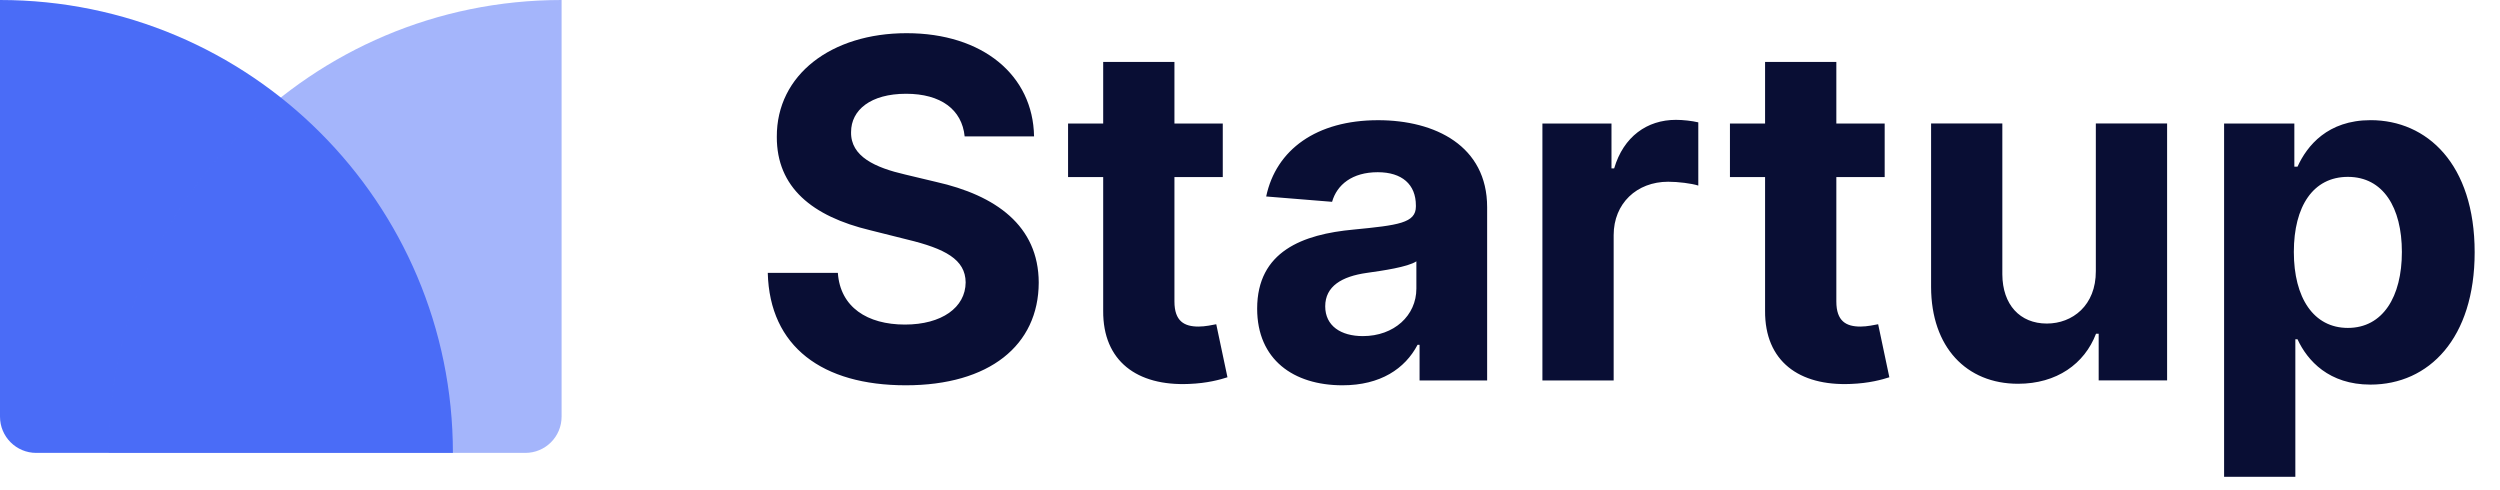
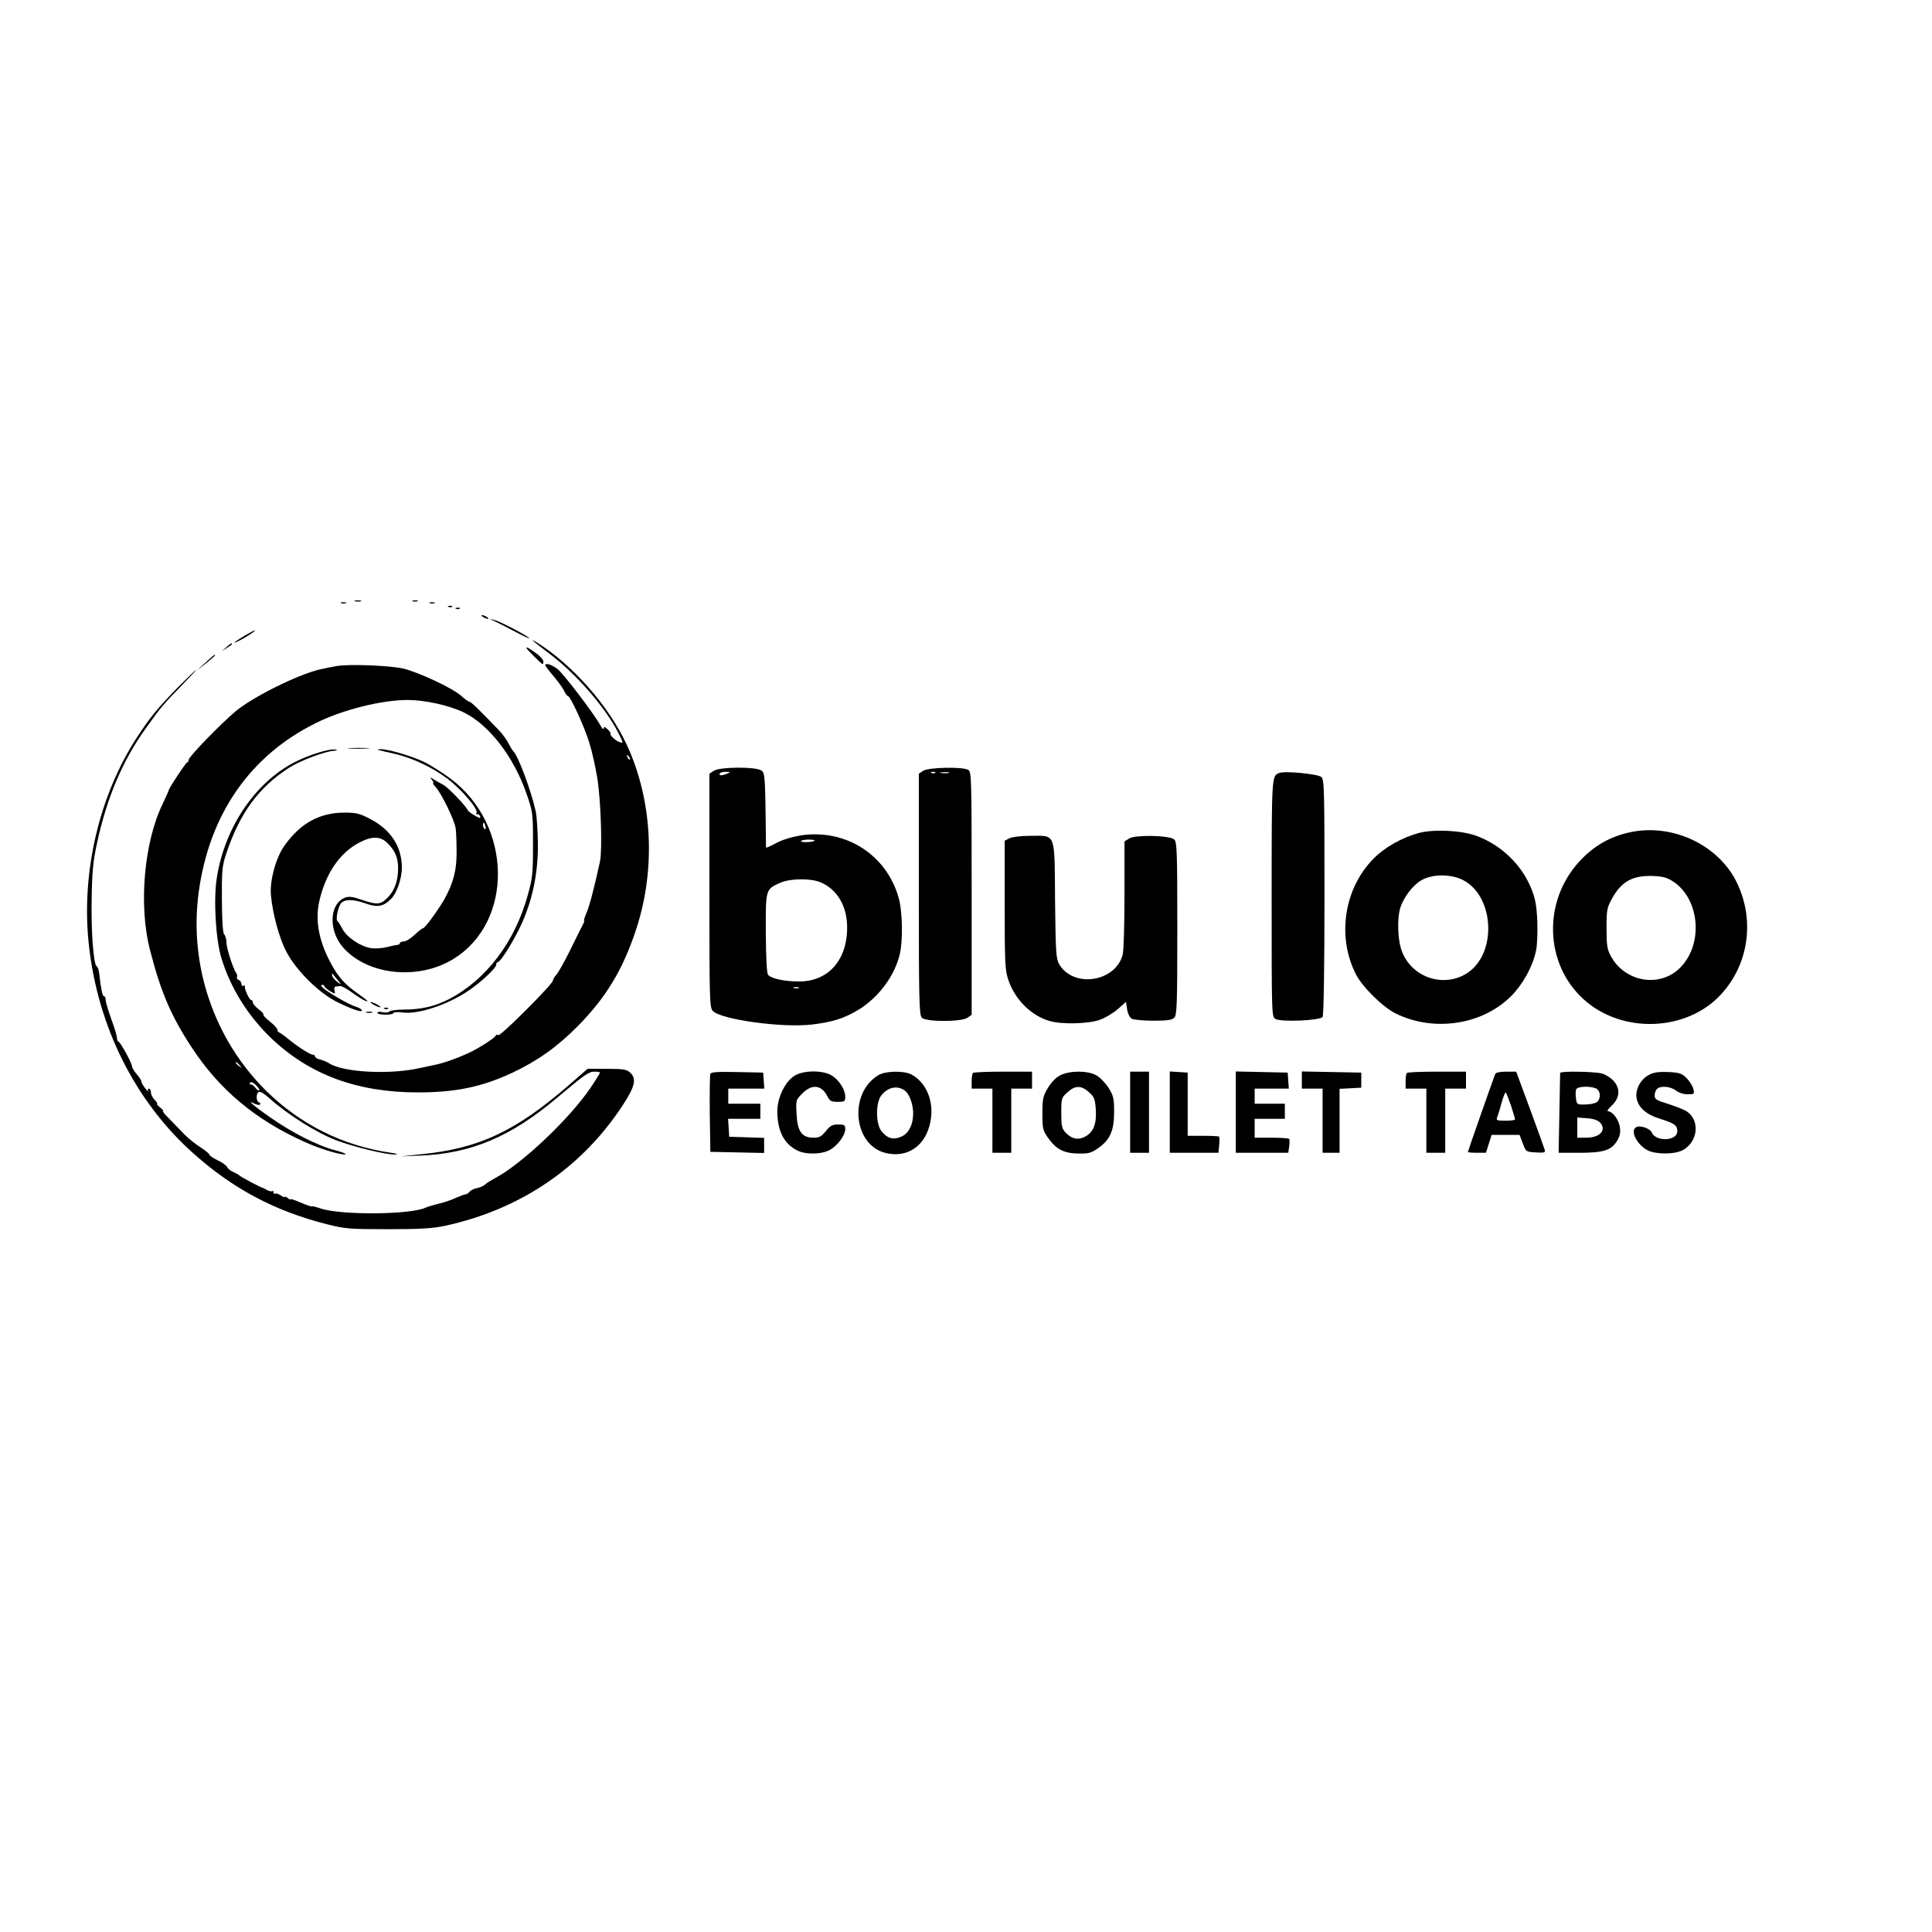
- <svg xmlns="http://www.w3.org/2000/svg" fill="none" height="27" viewBox="0 0 138 27" width="138">
-   <path d="m53.248 7.529h3.832c-.055-3.37-2.825-5.697-7.035-5.697-4.146 0-7.183 2.29-7.165 5.724-.009 2.788 1.957 4.386 5.152 5.152l2.059.517c2.059.498 3.204 1.089 3.213 2.364-.009 1.385-1.32 2.327-3.352 2.327-2.077 0-3.573-.96-3.702-2.853h-3.869c.102 4.09 3.028 6.205 7.617 6.205 4.616 0 7.331-2.207 7.34-5.669-.009-3.148-2.382-4.82-5.669-5.558l-1.699-.406c-1.643-.379-3.019-.988-2.991-2.345 0-1.219 1.08-2.114 3.038-2.114 1.911 0 3.084.868 3.232 2.354zm14.249-.711h-2.668v-3.398h-3.933v3.398h-1.939v2.955h1.939v7.386c-.018 2.779 1.874 4.155 4.727 4.035 1.016-.037 1.736-.24 2.133-.369l-.619-2.927c-.194.037-.609.129-.979.129-.785 0-1.329-.295-1.329-1.385v-6.869h2.668zm6.606 14.45c2.096 0 3.453-.914 4.146-2.234h.111v1.967h3.73v-9.565c0-3.379-2.862-4.801-6.02-4.801-3.398 0-5.632 1.625-6.177 4.21l3.638.295c.268-.942 1.108-1.634 2.521-1.634 1.339 0 2.105.674 2.105 1.837v.055c0 .914-.97 1.034-3.435 1.274-2.807.259-5.327 1.2-5.327 4.367 0 2.807 2.003 4.229 4.709 4.229zm1.126-2.715c-1.21 0-2.077-.563-2.077-1.643 0-1.108.914-1.653 2.299-1.847.859-.12 2.262-.323 2.733-.637v1.505c0 1.486-1.228 2.622-2.955 2.622zm9.912 2.447h3.933v-8.023c0-1.745 1.274-2.945 3.01-2.945.545 0 1.293.092 1.662.212v-3.49c-.351-.083-.84-.138-1.237-.138-1.588 0-2.89.923-3.407 2.678h-.148v-2.474h-3.813zm18.893-14.182h-2.668v-3.398h-3.934v3.398h-1.939v2.955h1.939v7.386c-.018 2.779 1.874 4.155 4.728 4.035 1.015-.037 1.735-.24 2.132-.369l-.618-2.927c-.194.037-.61.129-.979.129-.785 0-1.329-.295-1.329-1.385v-6.869h2.668zm11.656 8.143c.01 1.902-1.292 2.899-2.705 2.899-1.486 0-2.447-1.043-2.456-2.715v-8.328h-3.933v9.03c.009 3.315 1.948 5.337 4.801 5.337 2.133 0 3.666-1.099 4.303-2.761h.147v2.576h3.777v-14.182h-3.934zm7.08 11.357h3.933v-7.59h.12c.545 1.182 1.736 2.502 4.026 2.502 3.231 0 5.752-2.558 5.752-7.303 0-4.875-2.632-7.294-5.743-7.294-2.373 0-3.509 1.413-4.035 2.567h-.175v-2.382h-3.878zm3.85-12.409c0-2.53 1.071-4.146 2.982-4.146 1.948 0 2.982 1.69 2.982 4.146 0 2.474-1.052 4.192-2.982 4.192-1.893 0-2.982-1.662-2.982-4.192z" fill="#090e34" />
-   <g fill="#4a6cf7">
-     <path d="m0 0c13.807 0 25 11.193 25 25h-23c-1.105 0-2-.895-2-2z" />
-     <path d="m6 25c0-13.807 11.193-25 25-25v23c0 1.105-.895 2-2 2z" opacity=".5" />
+ <svg xmlns="http://www.w3.org/2000/svg" version="1.0" width="1024pt" height="1024pt" viewBox="0 0 1024 1024" preserveAspectRatio="xMidYMid meet">
+   <g transform="translate(0,1024) scale(0.1,-0.1)" fill="#000000" stroke="none">
+     <path d="M1883 7053 c9 -2 23 -2 30 0 6 3 -1 5 -18 5 -16 0 -22 -2 -12 -5z" />
+     <path d="M2188 7053 c6 -2 18 -2 25 0 6 3 1 5 -13 5 -14 0 -19 -2 -12 -5z" />
+     <path d="M1808 7043 c6 -2 18 -2 25 0 6 3 1 5 -13 5 -14 0 -19 -2 -12 -5z" />
+     <path d="M2278 7043 c6 -2 18 -2 25 0 6 3 1 5 -13 5 -14 0 -19 -2 -12 -5z" />
+     <path d="M2378 7023 c7 -3 16 -2 19 1 4 3 -2 6 -13 5 -11 0 -14 -3 -6 -6z" />
+     <path d="M2418 7013 c7 -3 16 -2 19 1 4 3 -2 6 -13 5 -11 0 -14 -3 -6 -6z" />
+     <path d="M2560 6970 c8 -5 20 -10 25 -10 6 0 3 5 -5 10 -8 5 -19 10 -25 10 -5 0 -3 -5 5 -10z" />
+     <path d="M2620 6948 c14 -6 63 -31 110 -56 47 -25 81 -40 75 -34 -15 16 -156 89 -185 96 l-25 6 25 -12z" />
+     <path d="M1297 6871 c-60 -36 -74 -50 -22 -23 39 20 85 52 75 51 -3 0 -26 -13 -53 -28z" />
+     <path d="M2825 6843 c6 -5 46 -37 90 -70 138 -104 293 -282 361 -415 29 -56 29 -59 7 -51 -21 7 -54 39 -47 45 2 3 -5 13 -16 23 -15 14 -20 15 -20 4 -1 -8 -9 0 -18 17 -37 66 -196 274 -227 298 -31 24 -65 34 -65 20 0 -4 20 -30 45 -59 24 -29 50 -64 56 -79 7 -14 16 -26 20 -26 12 0 86 -160 112 -245 14 -44 33 -129 43 -190 19 -120 27 -380 14 -441 -30 -138 -55 -235 -71 -271 -10 -24 -16 -43 -13 -43 3 0 -2 -12 -10 -27 -8 -16 -38 -75 -66 -133 -29 -58 -60 -114 -71 -126 -10 -11 -19 -26 -19 -32 0 -18 -277 -295 -288 -288 -6 3 -12 2 -14 -2 -5 -14 -90 -68 -148 -95 -62 -28 -130 -52 -175 -61 -16 -3 -52 -11 -80 -17 -159 -36 -406 -23 -480 25 -11 7 -32 16 -47 20 -16 3 -28 11 -28 16 0 6 -6 10 -12 10 -15 0 -86 46 -136 88 -19 15 -38 29 -43 30 -5 2 -9 9 -9 15 -1 7 -18 26 -39 42 -21 17 -37 33 -35 37 3 4 -9 17 -26 29 -16 13 -30 29 -30 36 0 7 -4 13 -9 13 -10 0 -37 60 -33 73 1 5 -2 6 -8 2 -5 -3 -10 1 -10 10 0 8 -7 18 -15 21 -8 4 -12 10 -9 15 3 6 1 15 -4 22 -16 21 -52 132 -52 163 0 17 -5 35 -12 42 -7 7 -11 68 -12 184 -1 156 2 180 23 243 71 214 171 351 332 455 59 38 193 89 242 91 15 1 17 3 6 6 -29 7 -141 -27 -220 -68 -209 -109 -369 -347 -410 -613 -18 -116 -6 -324 25 -426 49 -159 141 -306 267 -426 202 -191 454 -284 774 -284 200 0 339 29 500 104 132 62 237 136 345 245 150 151 240 299 310 510 108 323 89 692 -50 988 -96 205 -288 422 -475 538 -16 10 -25 14 -20 8z m513 -628 c-3 -3 -9 2 -12 12 -6 14 -5 15 5 6 7 -7 10 -15 7 -18z" />
+     <path d="M1199 6809 l-24 -20 28 17 c15 9 27 18 27 20 0 8 -8 4 -31 -17z" />
+     <path d="M2790 6806 c0 -6 80 -86 86 -86 2 0 4 7 4 14 0 8 -15 26 -32 39 -41 30 -58 40 -58 33z" />
+     <path d="M1090 6729 l-45 -41 48 37 c41 33 53 45 45 45 -2 0 -23 -18 -48 -41z" />
+     <path d="M1785 6710 c-27 -5 -68 -13 -90 -18 -120 -29 -353 -145 -445 -221 -78 -65 -250 -242 -250 -258 0 -7 -3 -13 -7 -13 -7 0 -97 -136 -99 -149 0 -3 -15 -36 -32 -72 -99 -203 -128 -540 -67 -774 57 -223 111 -348 220 -515 147 -225 339 -386 601 -503 83 -38 196 -71 216 -65 6 2 -20 12 -58 22 -89 23 -225 92 -341 173 -88 61 -132 99 -83 73 12 -6 25 -8 28 -4 4 4 1 9 -5 11 -17 6 -17 49 0 56 7 3 32 -13 56 -35 95 -85 250 -183 356 -223 91 -34 260 -75 305 -74 26 1 19 4 -24 10 -250 37 -474 149 -656 328 -276 274 -409 664 -357 1051 56 415 274 728 626 900 140 69 345 120 482 120 89 0 218 -28 295 -65 135 -65 267 -235 335 -433 33 -95 34 -100 34 -267 0 -155 -2 -179 -28 -270 -68 -248 -221 -449 -418 -551 -74 -38 -148 -55 -239 -55 -38 0 -72 -5 -76 -10 -3 -6 -19 -7 -35 -4 -16 4 -29 2 -29 -3 0 -12 77 -14 85 -2 4 6 23 7 45 4 83 -13 244 40 357 118 65 44 143 118 143 134 0 8 4 14 8 14 16 0 98 135 134 220 54 127 80 260 79 408 -1 67 -6 144 -11 170 -25 112 -95 301 -121 322 -3 3 -14 21 -24 40 -9 19 -33 51 -51 70 -102 106 -147 150 -155 150 -5 0 -26 15 -46 33 -48 42 -229 126 -308 144 -75 16 -283 24 -350 13z m-514 -2117 c13 -16 12 -17 -3 -4 -10 7 -18 15 -18 17 0 8 8 3 21 -13z m103 -132 c-3 -3 -12 3 -21 14 -8 11 -19 19 -24 17 -6 -1 -7 2 -4 9 5 7 15 3 31 -12 13 -12 21 -25 18 -28z" />
+     <path d="M939 6593 c-105 -108 -143 -154 -211 -258 -203 -310 -299 -722 -257 -1103 47 -435 247 -833 557 -1108 209 -186 430 -303 702 -372 98 -25 120 -27 325 -27 175 0 237 4 304 18 396 86 720 304 937 632 70 105 80 148 43 181 -18 16 -37 19 -123 19 l-102 0 -95 -83 c-285 -248 -481 -340 -789 -370 l-105 -11 100 4 c270 10 484 100 728 307 148 124 167 138 198 138 16 0 29 -2 29 -5 0 -3 -22 -39 -49 -79 -112 -166 -367 -407 -508 -481 -21 -11 -44 -26 -52 -33 -7 -7 -26 -16 -42 -19 -16 -3 -34 -12 -40 -19 -6 -8 -16 -14 -21 -14 -5 0 -28 -9 -52 -19 -23 -11 -64 -25 -92 -31 -27 -7 -58 -16 -69 -21 -80 -38 -453 -40 -556 -4 -23 8 -44 13 -46 11 -3 -2 -29 7 -59 20 -30 13 -54 21 -54 18 0 -4 -7 -1 -15 6 -8 7 -15 10 -15 6 0 -4 -10 0 -23 9 -13 8 -27 12 -30 8 -4 -3 -7 0 -7 7 0 7 -3 10 -6 7 -4 -3 -16 -1 -28 5 -11 7 -23 13 -26 13 -10 2 -115 58 -120 64 -3 4 -18 12 -33 19 -15 6 -30 18 -33 26 -3 8 -26 25 -50 36 -24 12 -44 25 -44 30 0 4 -21 22 -47 39 -27 17 -62 45 -80 63 -17 18 -53 54 -79 81 -26 26 -44 47 -40 47 5 0 -2 9 -15 20 -13 10 -21 19 -17 20 5 0 -1 9 -12 20 -11 11 -20 29 -20 40 0 11 -5 20 -11 20 -5 0 -7 -6 -4 -12 4 -7 -3 -2 -14 12 -11 14 -21 30 -21 36 0 6 -11 24 -25 40 -14 16 -25 35 -25 41 0 17 -60 127 -71 131 -5 2 -9 11 -9 21 0 9 -13 54 -30 99 -16 46 -30 91 -30 102 0 11 -4 20 -9 20 -8 0 -16 37 -25 119 -2 19 -8 37 -14 40 -17 11 -30 193 -26 366 2 133 8 195 28 285 51 239 136 440 259 610 83 116 88 122 196 233 41 42 73 77 71 77 -3 0 -48 -44 -101 -97z" />
+     <path d="M1853 6273 c26 -2 68 -2 95 0 26 2 4 3 -48 3 -52 0 -74 -1 -47 -3z" />
+     <path d="M2005 6265 c6 -2 44 -11 85 -20 92 -21 196 -69 277 -129 72 -52 167 -162 159 -183 -3 -8 -2 -12 3 -9 5 3 12 -1 15 -10 5 -13 1 -12 -27 3 -17 10 -34 22 -36 26 -9 23 -106 124 -131 137 -15 8 -38 21 -51 29 -22 13 -23 13 -10 -2 7 -10 10 -17 7 -17 -4 0 2 -10 13 -22 30 -31 101 -177 106 -218 3 -19 5 -75 5 -125 1 -97 -17 -164 -64 -250 -33 -58 -104 -155 -114 -155 -4 0 -25 -16 -45 -35 -20 -19 -46 -35 -57 -35 -11 0 -20 -4 -20 -8 0 -5 -6 -9 -12 -10 -7 0 -33 -6 -58 -12 -25 -6 -63 -9 -85 -5 -56 9 -128 58 -151 103 -10 20 -22 38 -25 40 -12 5 3 77 19 95 20 22 64 22 131 -2 62 -22 94 -16 135 26 29 29 56 108 56 163 0 113 -58 202 -169 260 -56 29 -74 33 -137 33 -130 -1 -230 -55 -315 -173 -46 -63 -80 -187 -73 -264 9 -100 44 -228 81 -299 54 -103 175 -222 274 -270 80 -39 136 -57 126 -40 -4 6 -17 13 -30 17 -13 3 -56 24 -95 47 -72 42 -105 69 -83 69 6 0 11 -4 11 -8 0 -4 13 -15 29 -25 28 -17 29 -16 24 3 -3 11 0 21 6 21 6 1 17 2 24 3 6 1 35 -14 62 -34 28 -20 59 -40 70 -44 25 -9 16 -1 -52 48 -66 47 -104 95 -148 187 -50 107 -64 205 -41 300 35 144 108 249 210 303 69 36 114 35 153 -6 39 -40 53 -76 53 -131 0 -65 -19 -118 -55 -154 -39 -39 -55 -40 -138 -12 -49 17 -67 19 -89 11 -82 -33 -88 -171 -12 -261 128 -149 398 -179 585 -65 323 196 316 711 -13 957 -40 30 -102 69 -137 87 -63 31 -196 71 -235 69 -12 0 -16 -2 -11 -4z m568 -405 c3 -11 1 -18 -4 -14 -5 3 -9 12 -9 20 0 20 7 17 13 -6z m-783 -815 c19 -22 20 -26 5 -15 -24 18 -35 32 -35 44 0 5 1 7 3 5 1 -2 13 -17 27 -34z" />
+     <path d="M3782 6154 l-22 -15 0 -620 c0 -594 1 -620 19 -638 46 -46 372 -90 526 -71 108 13 167 32 240 75 110 65 199 184 225 302 16 70 13 219 -5 287 -62 234 -281 375 -522 338 -47 -8 -97 -23 -130 -41 -29 -16 -53 -26 -53 -23 -4 382 -5 393 -24 408 -29 21 -223 20 -254 -2z m73 -14 c-28 -12 -47 -12 -40 0 3 6 18 10 33 9 24 0 25 -1 7 -9z m462 -356 c-9 -9 -76 -10 -71 -2 3 5 21 8 41 8 20 0 34 -3 30 -6z m31 -220 c89 -37 142 -126 142 -240 0 -176 -103 -289 -261 -286 -77 1 -141 16 -158 35 -7 9 -11 87 -12 221 -1 233 -2 232 76 267 51 23 161 25 213 3z m-115 -561 c-7 -2 -19 -2 -25 0 -7 3 -2 5 12 5 14 0 19 -2 13 -5z" />
+     <path d="M4892 6154 l-22 -15 0 -639 c0 -567 2 -640 16 -654 22 -23 210 -23 242 0 l22 15 0 644 c0 627 -1 645 -19 655 -32 17 -213 13 -239 -6z m65 -10 c-3 -3 -12 -4 -19 -1 -8 3 -5 6 6 6 11 1 17 -2 13 -5z m71 -1 c-10 -2 -28 -2 -40 0 -13 2 -5 4 17 4 22 1 32 -1 23 -4z" />
+     <path d="M6780 6143 c-40 -15 -40 -14 -40 -665 0 -627 0 -627 21 -639 32 -17 237 -8 249 11 6 9 10 263 10 636 0 579 -1 622 -17 636 -19 16 -193 33 -223 21z" />
+     <path d="M7520 5825 c-91 -25 -181 -76 -240 -136 -156 -158 -195 -412 -94 -612 35 -69 145 -177 214 -210 202 -98 457 -59 610 94 62 63 113 155 131 239 7 31 9 98 7 159 -4 85 -11 119 -32 172 -52 127 -159 230 -291 279 -79 29 -227 36 -305 15z m201 -236 c205 -62 228 -425 32 -520 -129 -63 -287 6 -328 145 -17 57 -19 155 -5 208 17 61 71 131 120 156 49 25 120 29 181 11z" />
+     <path d="M8645 5830 c-111 -23 -198 -73 -275 -157 -194 -212 -183 -543 24 -730 204 -185 549 -171 730 29 144 158 177 389 84 585 -94 201 -338 319 -563 273z m224 -263 c138 -91 160 -324 42 -450 -106 -115 -298 -86 -374 57 -19 35 -22 57 -22 146 0 98 2 109 30 159 49 89 109 122 216 118 53 -2 75 -8 108 -30z" />
+     <path d="M5350 5797 l-25 -13 0 -339 c0 -301 2 -346 18 -395 35 -107 122 -194 222 -222 62 -18 202 -15 262 6 28 9 71 35 96 56 l45 40 6 -40 c4 -24 14 -43 25 -50 11 -5 62 -10 115 -10 73 0 98 4 110 16 14 14 16 70 16 473 0 414 -2 460 -17 472 -26 22 -207 25 -238 5 l-25 -16 0 -283 c0 -163 -4 -298 -10 -319 -41 -146 -266 -176 -338 -45 -15 28 -17 70 -20 337 -3 364 6 340 -131 340 -49 0 -97 -6 -111 -13z" />
+     <path d="M1980 4915 c14 -8 30 -14 35 -14 6 0 -1 6 -15 14 -14 8 -29 14 -35 14 -5 0 1 -6 15 -14z" />
+     <path d="M2038 4893 c7 -3 16 -2 19 1 4 3 -2 6 -13 5 -11 0 -14 -3 -6 -6z" />
+     <path d="M1943 4873 c9 -2 23 -2 30 0 6 3 -1 5 -18 5 -16 0 -22 -2 -12 -5z" />
+     <path d="M3765 4548 c-3 -8 -4 -103 -3 -213 l3 -200 143 -3 142 -3 0 40 0 40 -92 3 -93 3 -3 48 -3 47 85 0 86 0 0 40 0 40 -85 0 -85 0 0 40 0 40 96 0 95 0 -3 43 -3 42 -138 3 c-106 2 -139 0 -142 -10z" />
+     <path d="M4209 4537 c-49 -32 -89 -116 -89 -186 0 -103 34 -172 104 -208 45 -24 133 -22 176 3 41 24 80 77 80 110 0 21 -5 24 -37 24 -31 0 -43 -6 -66 -35 -23 -29 -34 -35 -66 -35 -61 0 -85 34 -89 126 -4 73 -4 74 31 109 51 51 101 45 132 -15 13 -26 21 -30 55 -30 37 0 40 2 40 28 0 37 -33 88 -72 112 -48 29 -153 28 -199 -3z" />
+     <path d="M4655 4541 c-157 -95 -133 -366 35 -411 117 -31 216 35 241 163 22 106 -20 210 -102 253 -41 20 -137 18 -174 -5z m144 -84 c22 -19 41 -72 41 -117 0 -62 -24 -108 -64 -125 -42 -18 -74 -9 -105 31 -30 39 -30 150 0 188 36 46 89 55 128 23z" />
+     <path d="M5157 4553 c-4 -3 -7 -24 -7 -45 l0 -38 55 0 55 0 0 -170 0 -170 50 0 50 0 0 170 0 170 55 0 55 0 0 45 0 45 -153 0 c-85 0 -157 -3 -160 -7z" />
+     <path d="M5618 4540 c-23 -12 -48 -39 -65 -68 -25 -42 -28 -57 -28 -134 0 -80 2 -89 30 -129 43 -61 84 -82 161 -83 54 -1 68 3 105 29 63 44 84 93 84 191 0 72 -3 86 -30 129 -17 26 -46 56 -65 66 -47 26 -142 25 -192 -1z m154 -89 c28 -25 32 -35 36 -93 5 -76 -13 -120 -58 -143 -36 -19 -70 -12 -102 22 -20 22 -23 34 -23 105 0 77 1 80 33 109 41 37 73 37 114 0z" />
+     <path d="M5990 4345 l0 -215 50 0 50 0 0 215 0 215 -50 0 -50 0 0 -215z" />
+     <path d="M6200 4346 l0 -216 129 0 129 0 4 41 c2 22 2 42 -1 45 -2 2 -41 4 -85 4 l-81 0 0 168 0 167 -47 3 -48 3 0 -215z" />
+     <path d="M6550 4345 l0 -215 139 0 139 0 5 33 c2 17 3 35 0 40 -2 4 -44 7 -94 7 l-89 0 0 50 0 50 80 0 80 0 0 40 0 40 -80 0 -80 0 0 40 0 40 91 0 90 0 -3 43 -3 42 -137 3 -138 3 0 -216z" />
+     <path d="M6900 4515 l0 -45 55 0 55 0 0 -170 0 -170 45 0 45 0 0 170 0 169 58 3 57 3 0 40 0 40 -157 3 -158 3 0 -46z" />
+     <path d="M7457 4553 c-4 -3 -7 -24 -7 -45 l0 -38 55 0 55 0 0 -170 0 -170 50 0 50 0 0 170 0 170 55 0 55 0 0 45 0 45 -153 0 c-85 0 -157 -3 -160 -7z" />
+     <path d="M7925 4548 c-21 -56 -145 -410 -145 -414 0 -2 22 -4 48 -4 l48 0 15 48 15 47 74 0 74 0 17 -45 c17 -45 17 -45 69 -48 47 -3 52 -1 47 15 -3 10 -38 107 -78 216 l-73 197 -53 0 c-34 0 -55 -5 -58 -12z m83 -166 c12 -37 22 -71 22 -75 0 -4 -23 -7 -51 -7 -45 0 -50 2 -44 18 4 9 15 43 23 75 9 31 19 57 22 57 3 0 15 -31 28 -68z" />
+     <path d="M8269 4553 c0 -5 -2 -101 -4 -215 l-4 -208 110 0 c127 0 169 13 199 62 15 24 20 44 16 71 -4 40 -39 87 -63 87 -7 0 0 12 17 28 44 39 50 89 15 130 -14 17 -43 36 -63 42 -43 11 -222 14 -223 3z m192 -83 c23 -13 25 -53 3 -71 -9 -7 -36 -13 -62 -13 -44 -1 -45 0 -49 33 -3 18 -2 39 1 47 6 17 78 19 107 4z m21 -181 c34 -40 -3 -79 -74 -79 l-48 0 0 54 0 53 53 -4 c35 -3 57 -11 69 -24z" />
+     <path d="M8740 4543 c-44 -23 -73 -76 -66 -122 8 -50 50 -88 125 -111 77 -24 91 -35 91 -66 0 -52 -113 -57 -135 -7 -10 23 -64 41 -84 28 -32 -19 5 -92 62 -122 43 -22 142 -22 184 0 88 46 95 170 13 212 -17 9 -60 25 -95 36 -55 17 -65 23 -65 42 0 13 5 28 12 35 19 19 72 14 101 -8 15 -12 40 -20 62 -20 35 0 37 1 30 28 -3 15 -19 40 -35 57 -26 26 -38 30 -97 33 -51 2 -77 -1 -103 -15z" />
  </g>
</svg>
